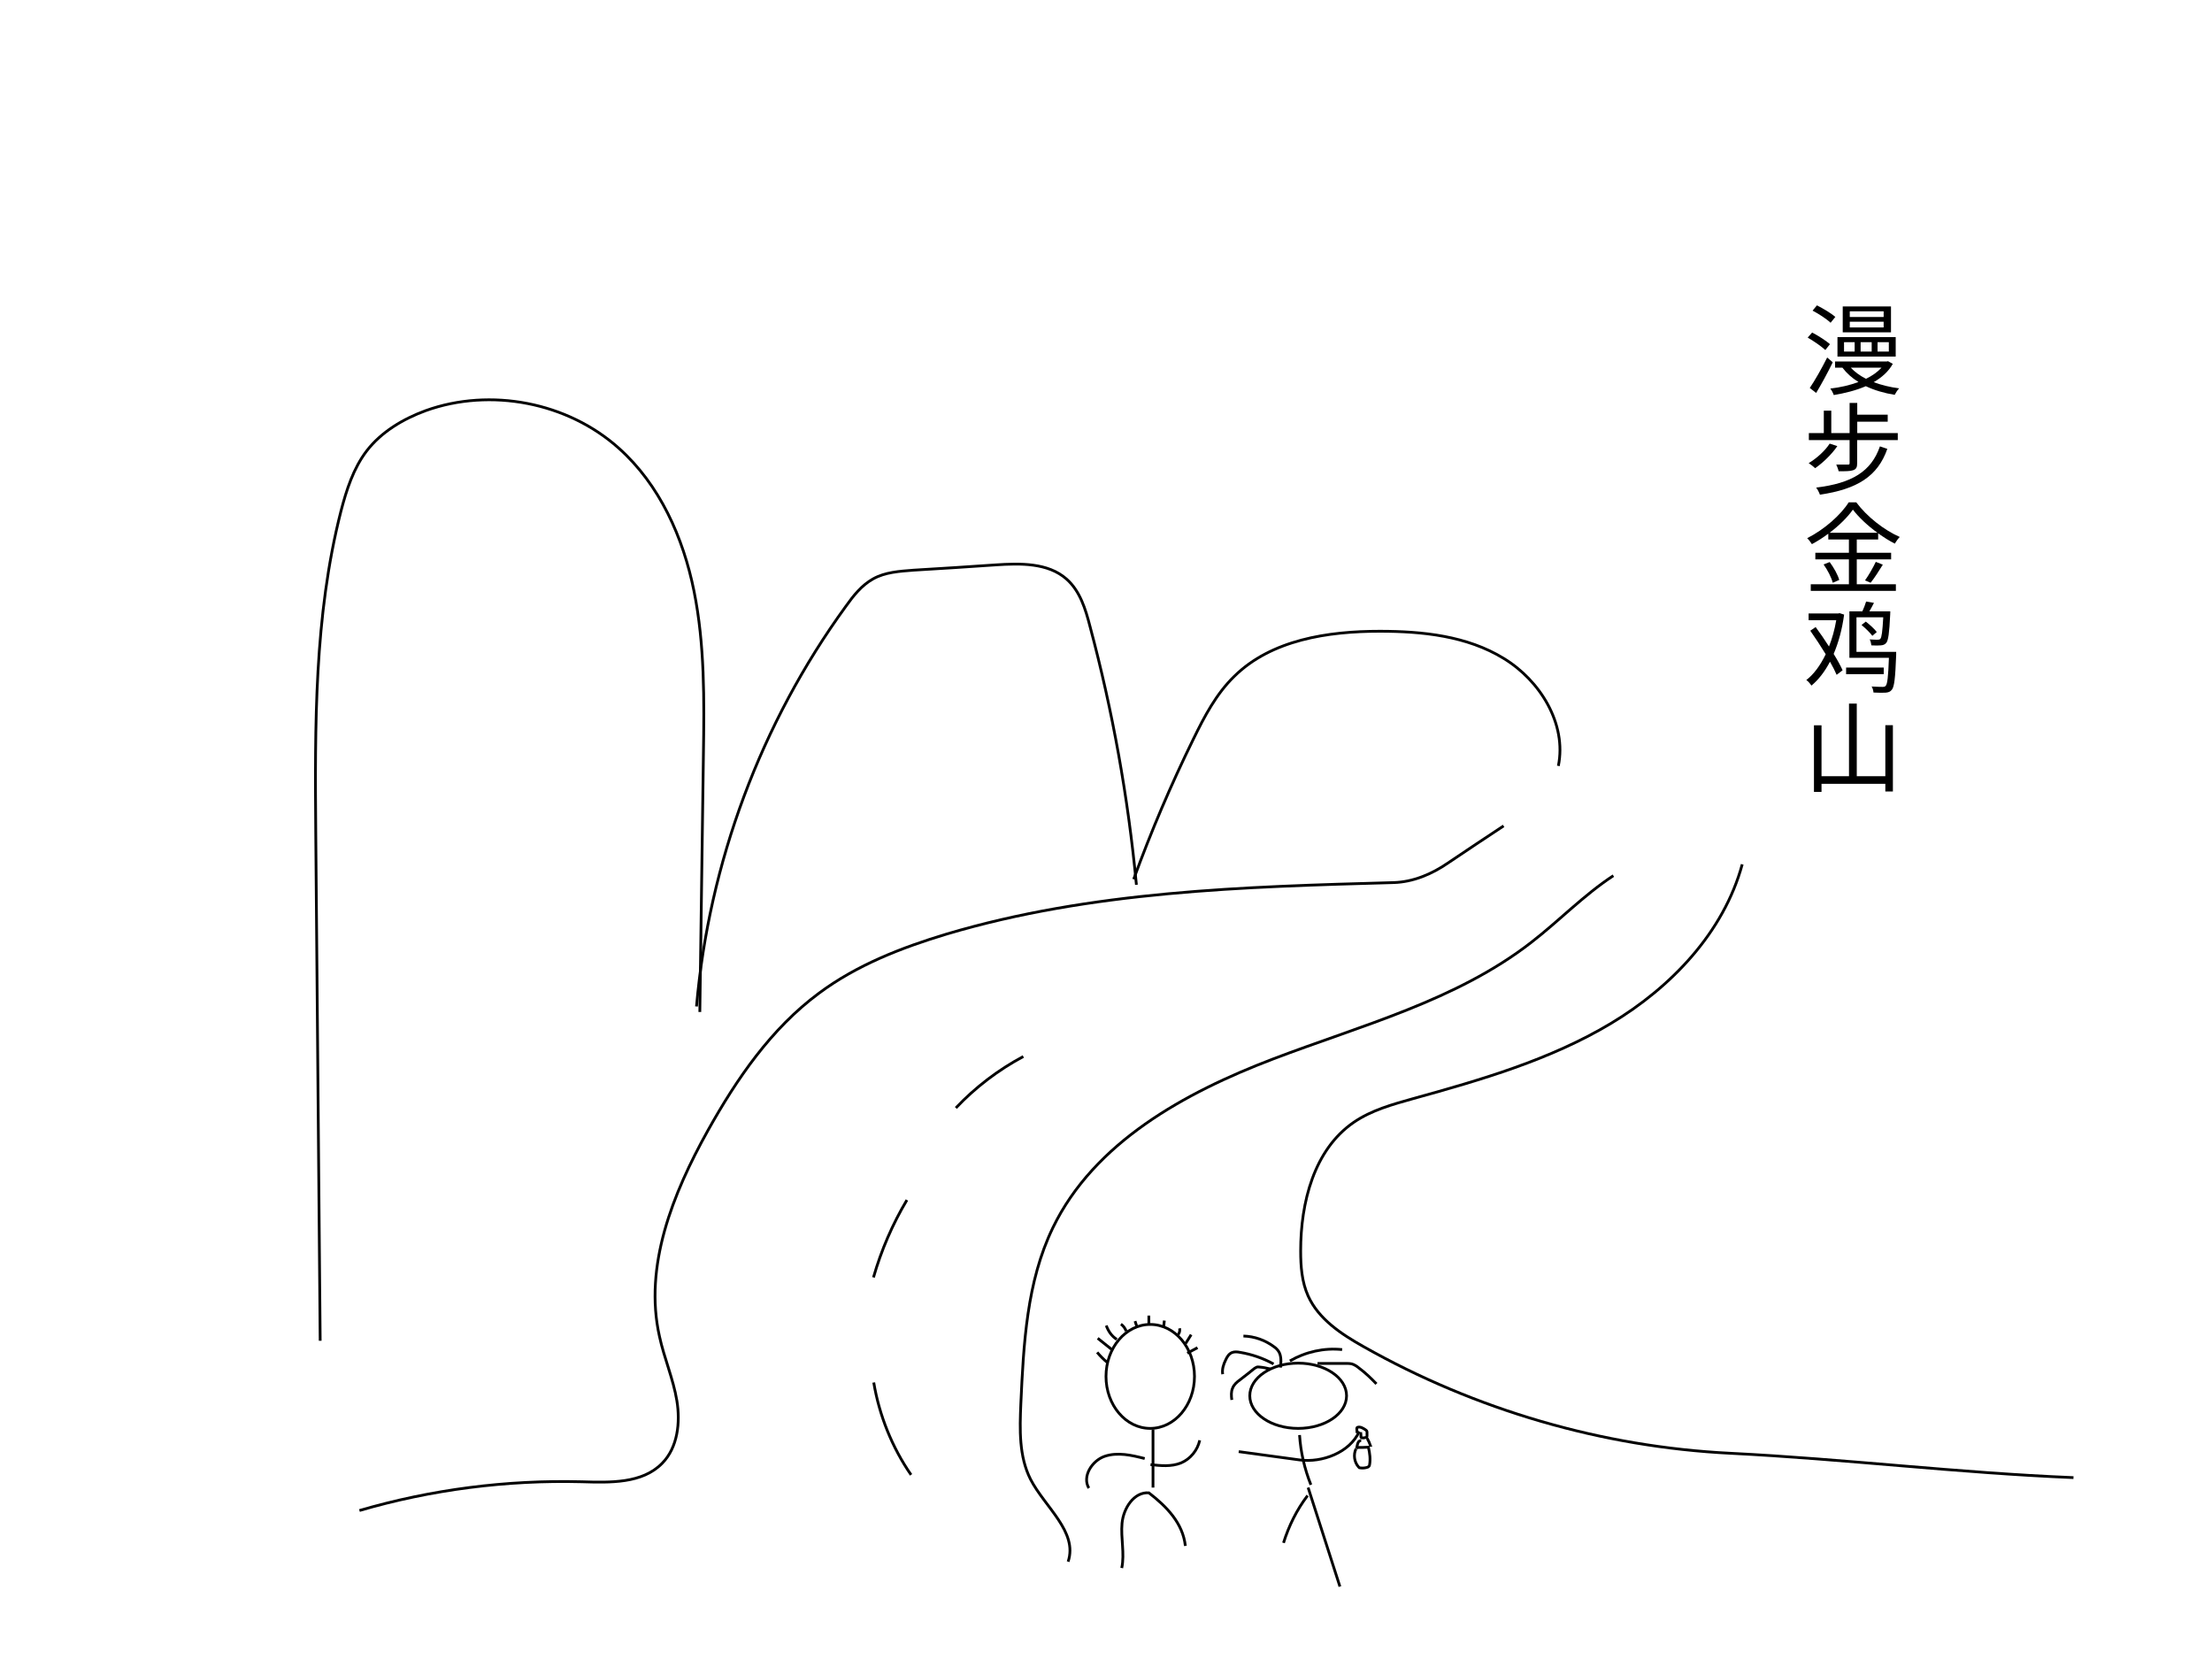
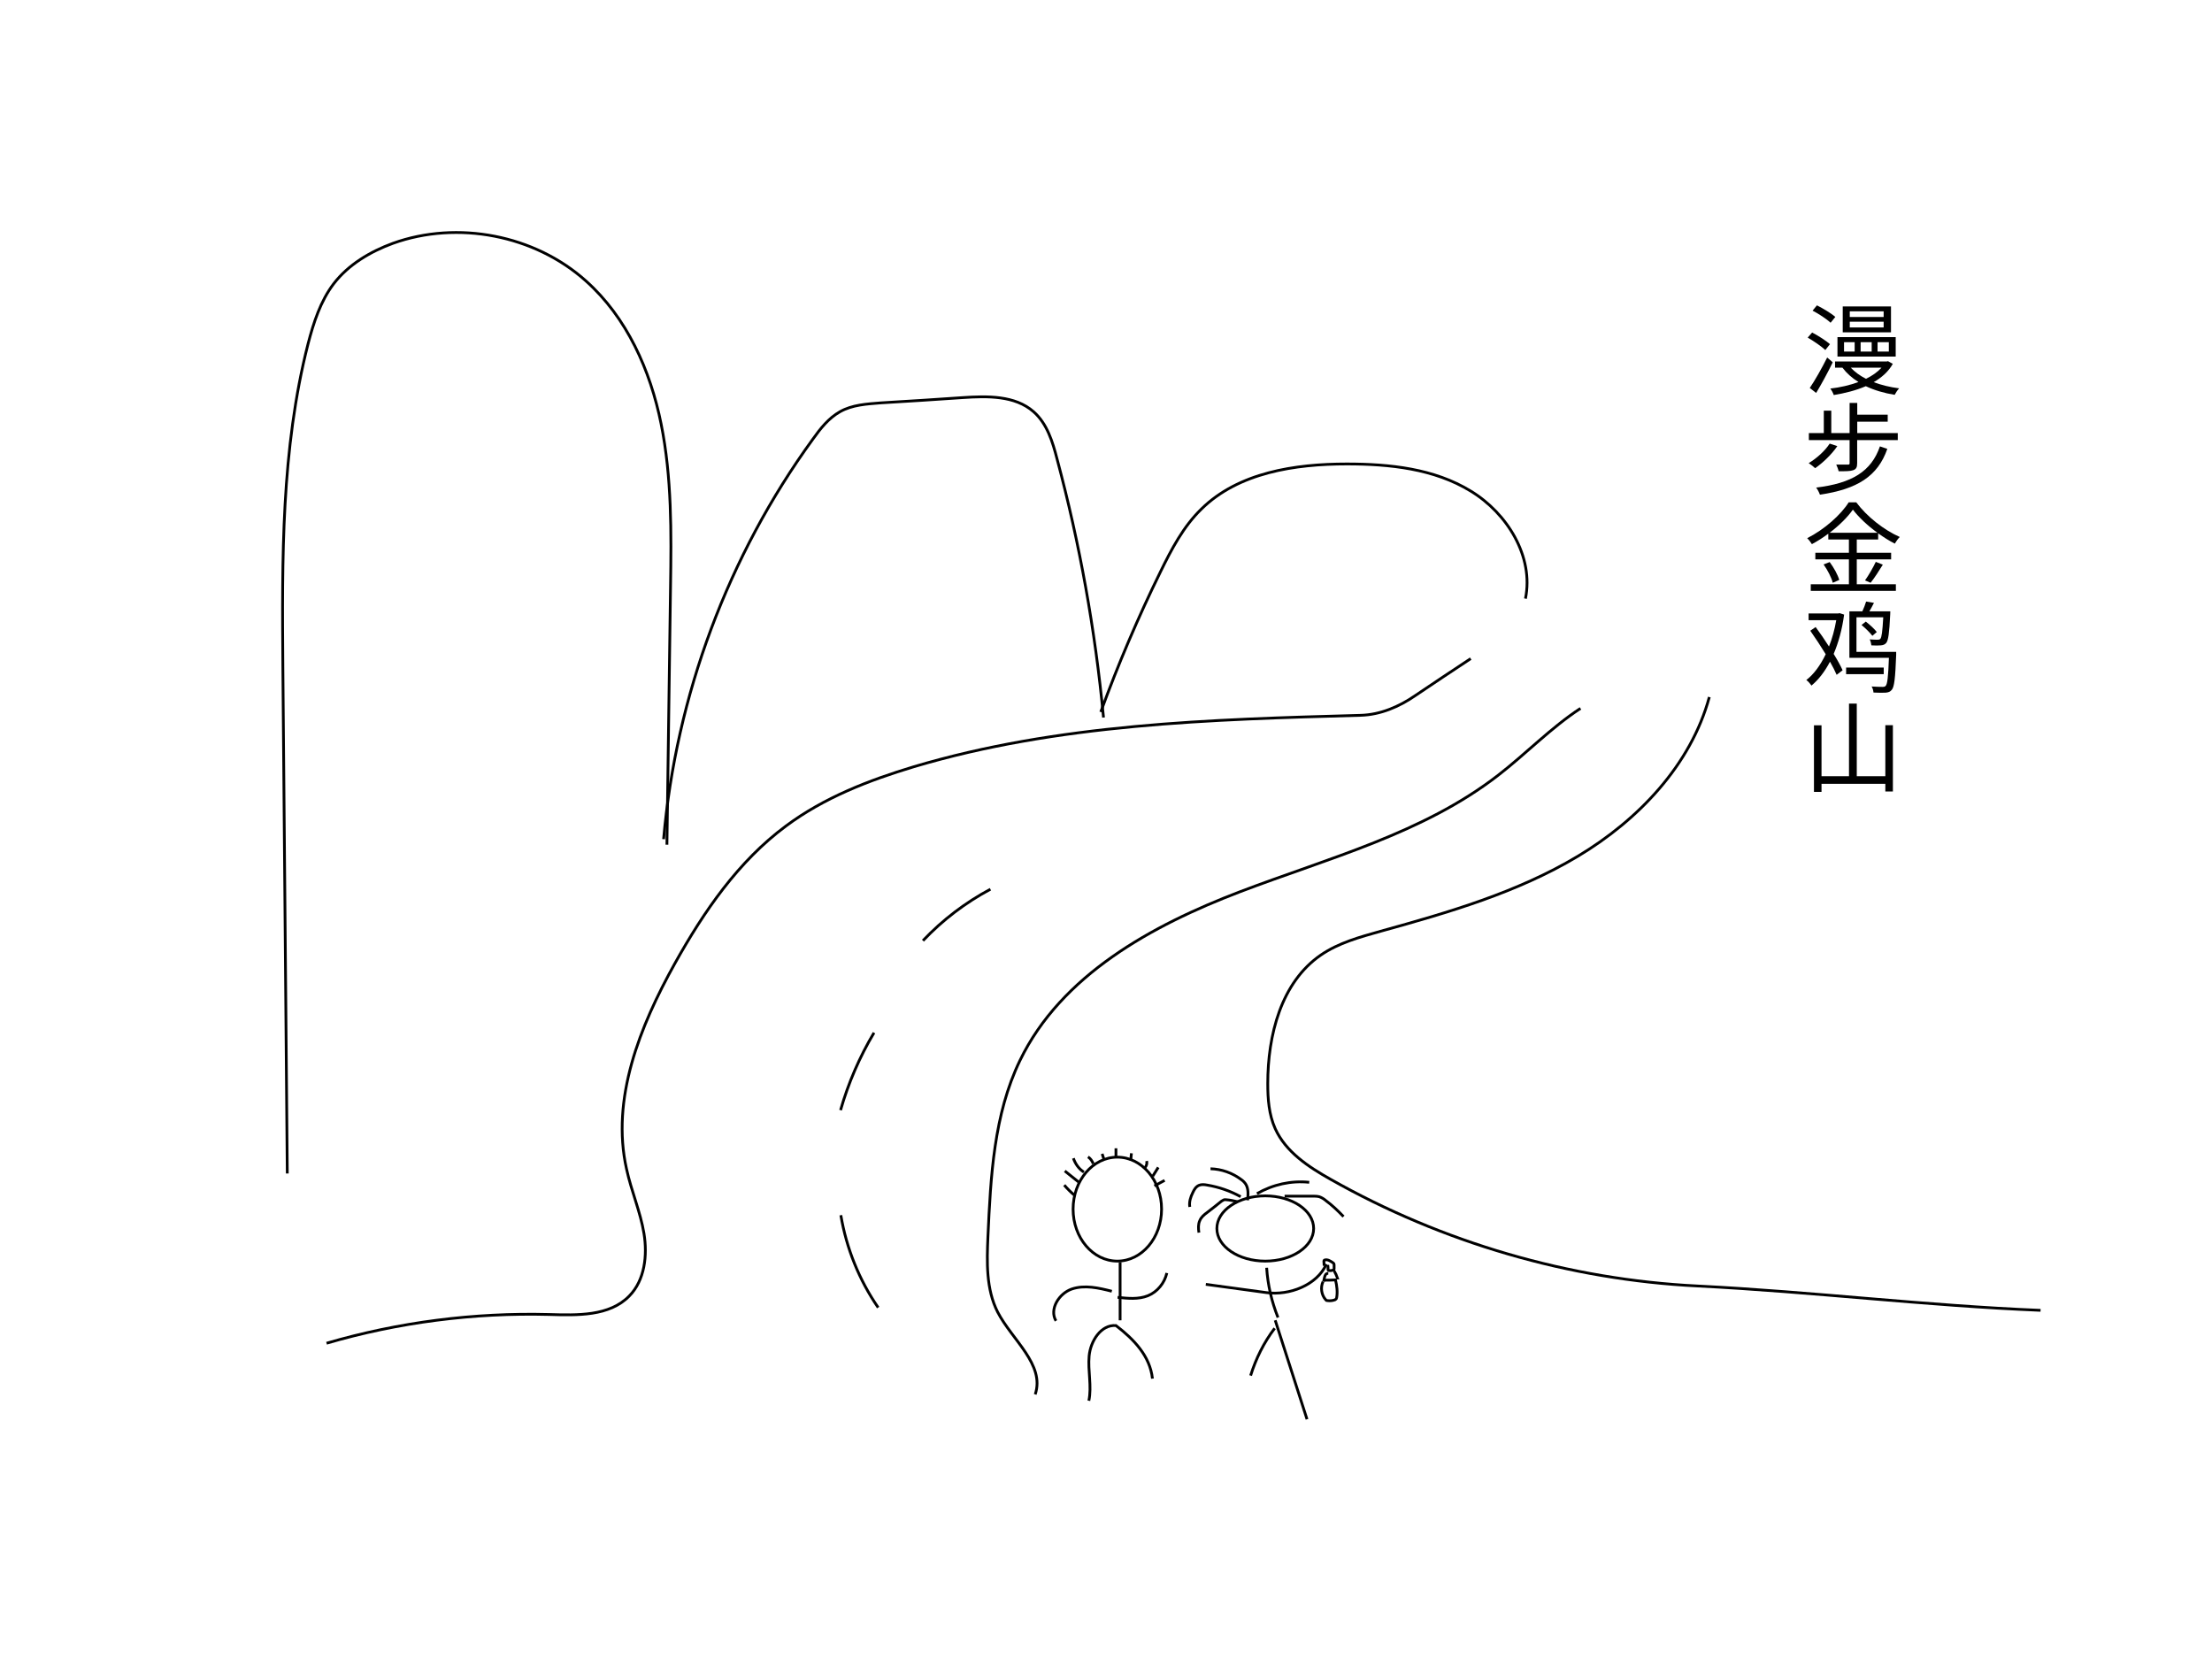
<svg xmlns="http://www.w3.org/2000/svg" version="1.1" id="page6" x="0px" y="0px" viewBox="0 0 800 600" enable-background="new 0 0 800 600" xml:space="preserve">
-   <path fill="none" stroke="#000000" stroke-miterlimit="10" d="M115.8,484.9c-0.5-61-1.1-122.1-1.6-183.1  c-0.3-39.2-0.6-78.9,9.1-116.9c2-7.7,4.5-15.5,9.3-21.8c5.3-6.9,13.2-11.6,21.4-14.6c23.4-8.4,51.3-3,69.8,13.6  c14.8,13.2,23.3,32.3,27.2,51.7c3.9,19.4,3.7,39.4,3.4,59.2c-0.4,31-0.9,62-1.3,93" />
-   <path fill="none" stroke="#000000" stroke-miterlimit="10" d="M251.9,364c4.5-51.9,23.3-102.5,54-144.7c2.7-3.8,5.7-7.6,9.8-9.9  c4.4-2.5,9.7-2.8,14.8-3.2c9.9-0.6,19.7-1.2,29.6-1.9c8.9-0.6,18.9-0.8,25.6,5.1c4.9,4.3,6.9,10.9,8.5,17.1  c8.2,30.6,13.8,61.9,16.8,93.5" />
-   <path fill="none" stroke="#000000" stroke-miterlimit="10" d="M630.1,312.6c-6.7,24.6-25.7,44.5-47.6,57.6s-46.7,20.3-71.3,27.1  c-7.5,2.1-15.2,4.2-21.6,8.6c-14.4,9.9-19.2,29-19.2,46.5c0,5.5,0.4,11.2,2.7,16.3c3.8,8.4,12,13.8,20,18.3  c40.5,22.9,86.3,36.3,132.8,38.6c41.7,2.1,82.3,7.1,124,8.8" />
-   <path fill="none" stroke="#000000" stroke-miterlimit="10" d="M130,546.3c26-7.6,53.3-11.1,80.4-10.4c10.3,0.3,21.9,0.7,29.1-6.7  c5.6-5.7,6.6-14.7,5.3-22.6c-1.3-7.9-4.6-15.4-6.3-23.3c-5.7-25.4,4.8-51.6,17.5-74.4c10.5-18.8,22.9-36.9,40.2-49.7  c13.7-10.2,29.9-16.5,46.2-21.4c52.1-15.5,107.2-17.1,161.6-18.6c7.1-0.2,13.9-3.1,19.7-7.1c6.7-4.5,13.4-9,20.1-13.4" />
-   <path fill="none" stroke="#000000" stroke-miterlimit="10" d="M410,318c6.3-17.3,13.5-34.2,21.6-50.7c4-8.2,8.3-16.4,14.8-22.7  c13.4-13.2,33.8-16.3,52.6-16.3c15.5,0,31.6,1.7,44.8,9.8c13.2,8,22.9,23.7,19.8,38.9" />
-   <path fill="none" stroke="#000000" stroke-miterlimit="10" d="M370.1,382.1c-9,4.8-17.3,11.1-24.4,18.6" />
-   <path fill="none" stroke="#000000" stroke-miterlimit="10" d="M328,434c-5.2,8.7-9.3,18.2-12.1,28" />
-   <path fill="none" stroke="#000000" stroke-miterlimit="10" d="M316,500c2,11.9,6.6,23.4,13.5,33.4" />
-   <path fill="none" stroke="#000000" stroke-miterlimit="10" d="M583.5,316.7c-10.7,7-19.7,16.4-29.8,24.2  c-27.1,21-61.3,29.9-93.3,42.1s-64.7,30.2-79.6,61c-9.5,19.6-10.6,42-11.6,63.7c-0.4,9.3-0.7,19,3.5,27.3  c5.2,10.1,17.2,19,13.6,29.8" />
-   <ellipse fill="none" stroke="#000000" stroke-miterlimit="10" cx="416" cy="497.8" rx="16" ry="18.8" />
-   <ellipse fill="none" stroke="#000000" stroke-miterlimit="10" cx="469.5" cy="504.8" rx="17.5" ry="11.8" />
-   <path fill="none" stroke="#000000" stroke-miterlimit="10" d="M417,517c0,7,0,14,0,21" />
-   <path fill="none" stroke="#000000" stroke-miterlimit="10" d="M414,527.5c-4.7-1.2-9.8-2.4-14.5-0.8c-4.6,1.6-8.2,7.3-5.7,11.5" />
-   <path fill="none" stroke="#000000" stroke-miterlimit="10" d="M416.1,529.7c3.7,0.4,7.5,0.8,11-0.6c3.4-1.4,6-4.6,6.8-8.2" />
-   <path fill="none" stroke="#000000" stroke-miterlimit="10" d="M405.7,567.1c1.1-5.3-0.4-10.8,0.1-16.2s4.3-11.4,9.7-11  c6.5,5,12.3,11,13.2,19.2" />
-   <path fill="none" stroke="#000000" stroke-miterlimit="10" d="M470,519c0.4,6.2,1.8,12.2,4.1,18" />
-   <path fill="none" stroke="#000000" stroke-miterlimit="10" d="M448,525c7.3,1,14.7,2,22,3c8.2,1.1,18.2-2.7,21.6-10.3" />
-   <path fill="none" stroke="#000000" stroke-miterlimit="10" d="M472.9,540.9c-3.9,5.1-6.8,11-8.7,17.1" />
-   <path fill="none" stroke="#000000" stroke-miterlimit="10" d="M473.1,538c3.8,11.9,7.7,23.9,11.5,35.8" />
-   <path fill="none" stroke="#000000" stroke-miterlimit="10" d="M397,484c1.7,1.3,3.3,2.7,5,4" />
-   <path fill="none" stroke="#000000" stroke-miterlimit="10" d="M400.1,479.4c0.7,2,2,3.9,3.8,5" />
-   <path fill="none" stroke="#000000" stroke-miterlimit="10" d="M405.4,478.9c0.9,0.6,1.5,1.5,1.9,2.5" />
-   <path fill="none" stroke="#000000" stroke-miterlimit="10" d="M410.5,477.8c0.2,0.6,0.4,1.2,0.6,1.8" />
-   <path fill="none" stroke="#000000" stroke-miterlimit="10" d="M415.5,475.8c0,1.1,0,2.3,0,3.4" />
-   <path fill="none" stroke="#000000" stroke-miterlimit="10" d="M421.1,477.6c-0.1,0.9-0.2,1.7-0.2,2.6" />
-   <path fill="none" stroke="#000000" stroke-miterlimit="10" d="M426.6,480.4c0.2,0.8,0,1.7-0.6,2.4" />
-   <path fill="none" stroke="#000000" stroke-miterlimit="10" d="M430.8,482.7c-0.7,1.1-1.3,2.1-2,3.2" />
-   <path fill="none" stroke="#000000" stroke-miterlimit="10" d="M433.1,487.4c-1.2,0.7-2.5,1.3-3.7,2" />
-   <path fill="none" stroke="#000000" stroke-miterlimit="10" d="M396.8,489.1c1.1,1.3,2.3,2.5,3.6,3.6" />
-   <path fill="none" stroke="#000000" stroke-miterlimit="10" d="M459.4,495.1c-1.3-0.3-2.6-0.6-4-0.7c-0.3,0-0.7-0.1-1,0.1  c-0.2,0.1-0.5,0.3-0.7,0.4c-1.7,1.4-3.4,2.7-5.2,4.1c-1.1,0.8-2.2,1.7-2.7,3c-0.6,1.3-0.5,2.8-0.3,4.3" />
-   <path fill="none" stroke="#000000" stroke-miterlimit="10" d="M460.6,493.3c-3.8-2.1-7.9-3.5-12.1-4.2c-1-0.2-2.1-0.3-3,0.1  c-1.1,0.5-1.7,1.5-2.2,2.6c-0.8,1.6-1.4,3.4-1.1,5.2" />
-   <path fill="none" stroke="#000000" stroke-miterlimit="10" d="M463.1,494.6c0.2-2,0.4-4.2-0.7-5.9c-0.4-0.6-1-1.2-1.6-1.6  c-3.2-2.4-7.1-3.8-11.1-3.9" />
-   <path fill="none" stroke="#000000" stroke-miterlimit="10" d="M466.5,492.2c5.7-3.3,12.4-4.8,18.9-4.1" />
-   <path fill="none" stroke="#000000" stroke-miterlimit="10" d="M476.5,493.1c3.3,0,6.7,0,10,0c0.8,0,1.7,0,2.5,0.2  c0.9,0.3,1.7,0.8,2.4,1.4c2.3,1.7,4.4,3.7,6.4,5.8" />
-   <path fill="none" stroke="#000000" stroke-miterlimit="10" d="M490.8,518.3c0-0.5-0.1-1.1-0.1-1.6c0-0.1,0-0.3,0.1-0.4  c0.1-0.1,0.2-0.1,0.2-0.1c1-0.3,1.9,0.3,2.7,0.8c0.2,0.1,0.4,0.3,0.6,0.5c0.1,0.2,0.1,0.4,0.1,0.6c0,0.4,0,0.8,0,1.2  c0,0.1,0,0.3-0.1,0.4c-0.1,0.1-0.3,0.2-0.4,0.2c-0.4,0.1-0.9,0.2-1.3,0.1c-0.1,0-0.2,0-0.3-0.1c-0.1-0.1-0.1-0.2-0.1-0.3  c0-0.5,0-1.1-0.1-1.6" />
-   <path fill="none" stroke="#000000" stroke-miterlimit="10" d="M492.3,521c-0.4,0-0.8,0.2-1,0.5c-0.2,0.3-0.3,0.7-0.4,1.1  c-0.1,0.5-0.2,0.9-0.3,1.4" />
-   <path fill="none" stroke="#000000" stroke-miterlimit="10" d="M494,520c0.2-0.1,0.4,0.1,0.5,0.3c0.4,0.7,0.8,1.5,1.1,2.4  c-0.1,0-0.2,0.1-0.4,0.1" />
-   <path fill="none" stroke="#000000" stroke-miterlimit="10" d="M490.7,523.5c1.4,0,2.8,0,4.2-0.1c0.5,2.1,0.8,4.4,0.4,6.5  c0,0.1-0.1,0.3-0.2,0.4c-0.1,0.1-0.3,0.2-0.4,0.3c-0.8,0.3-1.7,0.4-2.6,0.3c-0.2,0-0.4-0.1-0.5-0.1c-0.1-0.1-0.2-0.2-0.3-0.3  c-1.5-1.7-1.9-4.4-0.9-6.5" />
+   <path fill="none" stroke="#000000" stroke-miterlimit="10" d="M103.9,424.4c-0.5-61-1.1-122.1-1.6-183.1  c-0.3-39.2-0.6-78.9,9.1-116.9c2-7.7,4.5-15.5,9.3-21.8C126,95.7,133.9,91,142.1,88c23.4-8.4,51.3-3,69.8,13.6  c14.8,13.2,23.3,32.3,27.2,51.7s3.7,39.4,3.4,59.2c-0.4,31-0.9,62-1.3,93" />
+   <path fill="none" stroke="#000000" stroke-miterlimit="10" d="M240,303.5c4.5-51.9,23.3-102.5,54-144.7c2.7-3.8,5.7-7.6,9.8-9.9  c4.4-2.5,9.7-2.8,14.8-3.2c9.9-0.6,19.7-1.2,29.6-1.9c8.9-0.6,18.9-0.8,25.6,5.1c4.9,4.3,6.9,10.9,8.5,17.1  c8.2,30.6,13.8,61.9,16.8,93.5" />
+   <path fill="none" stroke="#000000" stroke-miterlimit="10" d="M618.2,252.1c-6.7,24.6-25.7,44.5-47.6,57.6s-46.7,20.3-71.3,27.1  c-7.5,2.1-15.2,4.2-21.6,8.6c-14.4,9.9-19.2,29-19.2,46.5c0,5.5,0.4,11.2,2.7,16.3c3.8,8.4,12,13.8,20,18.3  c40.5,22.9,86.3,36.3,132.8,38.6c41.7,2.1,82.3,7.1,124,8.8" />
+   <path fill="none" stroke="#000000" stroke-miterlimit="10" d="M118.1,485.8c26-7.6,53.3-11.1,80.4-10.4c10.3,0.3,21.9,0.7,29.1-6.7  c5.6-5.7,6.6-14.7,5.3-22.6s-4.6-15.4-6.3-23.3c-5.7-25.4,4.8-51.6,17.5-74.4c10.5-18.8,22.9-36.9,40.2-49.7  c13.7-10.2,29.9-16.5,46.2-21.4c52.1-15.5,107.2-17.1,161.6-18.6c7.1-0.2,13.9-3.1,19.7-7.1c6.7-4.5,13.4-9,20.1-13.4" />
+   <path fill="none" stroke="#000000" stroke-miterlimit="10" d="M398.1,257.5c6.3-17.3,13.5-34.2,21.6-50.7c4-8.2,8.3-16.4,14.8-22.7  c13.4-13.2,33.8-16.3,52.6-16.3c15.5,0,31.6,1.7,44.8,9.8c13.2,8,22.9,23.7,19.8,38.9" />
+   <path fill="none" stroke="#000000" stroke-miterlimit="10" d="M358.2,321.6c-9,4.8-17.3,11.1-24.4,18.6" />
+   <path fill="none" stroke="#000000" stroke-miterlimit="10" d="M316.1,373.5c-5.2,8.7-9.3,18.2-12.1,28" />
+   <path fill="none" stroke="#000000" stroke-miterlimit="10" d="M304.1,439.5c2,11.9,6.6,23.4,13.5,33.4" />
+   <path fill="none" stroke="#000000" stroke-miterlimit="10" d="M571.6,256.2c-10.7,7-19.7,16.4-29.8,24.2  c-27.1,21-61.3,29.9-93.3,42.1s-64.7,30.2-79.6,61c-9.5,19.6-10.6,42-11.6,63.7c-0.4,9.3-0.7,19,3.5,27.3  c5.2,10.1,17.2,19,13.6,29.8" />
+   <ellipse fill="none" stroke="#000000" stroke-miterlimit="10" cx="404.1" cy="437.3" rx="16" ry="18.8" />
+   <ellipse fill="none" stroke="#000000" stroke-miterlimit="10" cx="457.6" cy="444.3" rx="17.5" ry="11.8" />
+   <path fill="none" stroke="#000000" stroke-miterlimit="10" d="M405.1,456.5c0,7,0,14,0,21" />
+   <path fill="none" stroke="#000000" stroke-miterlimit="10" d="M402.1,467c-4.7-1.2-9.8-2.4-14.5-0.8c-4.6,1.6-8.2,7.3-5.7,11.5" />
+   <path fill="none" stroke="#000000" stroke-miterlimit="10" d="M404.2,469.2c3.7,0.4,7.5,0.8,11-0.6c3.4-1.4,6-4.6,6.8-8.2" />
+   <path fill="none" stroke="#000000" stroke-miterlimit="10" d="M393.8,506.6c1.1-5.3-0.4-10.8,0.1-16.2s4.3-11.4,9.7-11  c6.5,5,12.3,11,13.2,19.2" />
+   <path fill="none" stroke="#000000" stroke-miterlimit="10" d="M458.1,458.5c0.4,6.2,1.8,12.2,4.1,18" />
+   <path fill="none" stroke="#000000" stroke-miterlimit="10" d="M436.1,464.5c7.3,1,14.7,2,22,3c8.2,1.1,18.2-2.7,21.6-10.3" />
+   <path fill="none" stroke="#000000" stroke-miterlimit="10" d="M461,480.4c-3.9,5.1-6.8,11-8.7,17.1" />
+   <path fill="none" stroke="#000000" stroke-miterlimit="10" d="M461.2,477.5c3.8,11.9,7.7,23.9,11.5,35.8" />
+   <path fill="none" stroke="#000000" stroke-miterlimit="10" d="M385.1,423.5c1.7,1.3,3.3,2.7,5,4" />
+   <path fill="none" stroke="#000000" stroke-miterlimit="10" d="M388.2,418.9c0.7,2,2,3.9,3.8,5" />
+   <path fill="none" stroke="#000000" stroke-miterlimit="10" d="M393.5,418.4c0.9,0.6,1.5,1.5,1.9,2.5" />
+   <path fill="none" stroke="#000000" stroke-miterlimit="10" d="M398.6,417.3c0.2,0.6,0.4,1.2,0.6,1.8" />
+   <path fill="none" stroke="#000000" stroke-miterlimit="10" d="M403.6,415.3c0,1.1,0,2.3,0,3.4" />
+   <path fill="none" stroke="#000000" stroke-miterlimit="10" d="M409.2,417.1c-0.1,0.9-0.2,1.7-0.2,2.6" />
+   <path fill="none" stroke="#000000" stroke-miterlimit="10" d="M414.7,419.9c0.2,0.8,0,1.7-0.6,2.4" />
+   <path fill="none" stroke="#000000" stroke-miterlimit="10" d="M418.9,422.2c-0.7,1.1-1.3,2.1-2,3.2" />
+   <path fill="none" stroke="#000000" stroke-miterlimit="10" d="M421.2,426.9c-1.2,0.7-2.5,1.3-3.7,2" />
+   <path fill="none" stroke="#000000" stroke-miterlimit="10" d="M384.9,428.6c1.1,1.3,2.3,2.5,3.6,3.6" />
+   <path fill="none" stroke="#000000" stroke-miterlimit="10" d="M447.5,434.6c-1.3-0.3-2.6-0.6-4-0.7c-0.3,0-0.7-0.1-1,0.1  c-0.2,0.1-0.5,0.3-0.7,0.4c-1.7,1.4-3.4,2.7-5.2,4.1c-1.1,0.8-2.2,1.7-2.7,3c-0.6,1.3-0.5,2.8-0.3,4.3" />
+   <path fill="none" stroke="#000000" stroke-miterlimit="10" d="M448.7,432.8c-3.8-2.1-7.9-3.5-12.1-4.2c-1-0.2-2.1-0.3-3,0.1  c-1.1,0.5-1.7,1.5-2.2,2.6c-0.8,1.6-1.4,3.4-1.1,5.2" />
+   <path fill="none" stroke="#000000" stroke-miterlimit="10" d="M451.2,434.1c0.2-2,0.4-4.2-0.7-5.9c-0.4-0.6-1-1.2-1.6-1.6  c-3.2-2.4-7.1-3.8-11.1-3.9" />
+   <path fill="none" stroke="#000000" stroke-miterlimit="10" d="M454.6,431.7c5.7-3.3,12.4-4.8,18.9-4.1" />
+   <path fill="none" stroke="#000000" stroke-miterlimit="10" d="M464.6,432.6c3.3,0,6.7,0,10,0c0.8,0,1.7,0,2.5,0.2  c0.9,0.3,1.7,0.8,2.4,1.4c2.3,1.7,4.4,3.7,6.4,5.8" />
+   <path fill="none" stroke="#000000" stroke-miterlimit="10" d="M478.9,457.8c0-0.5-0.1-1.1-0.1-1.6c0-0.1,0-0.3,0.1-0.4  c0.1-0.1,0.2-0.1,0.2-0.1c1-0.3,1.9,0.3,2.7,0.8c0.2,0.1,0.4,0.3,0.6,0.5c0.1,0.2,0.1,0.4,0.1,0.6c0,0.4,0,0.8,0,1.2  c0,0.1,0,0.3-0.1,0.4c-0.1,0.1-0.3,0.2-0.4,0.2c-0.4,0.1-0.9,0.2-1.3,0.1c-0.1,0-0.2,0-0.3-0.1c-0.1-0.1-0.1-0.2-0.1-0.3  c0-0.5,0-1.1-0.1-1.6" />
+   <path fill="none" stroke="#000000" stroke-miterlimit="10" d="M480.4,460.5c-0.4,0-0.8,0.2-1,0.5s-0.3,0.7-0.4,1.1  c-0.1,0.5-0.2,0.9-0.3,1.4" />
+   <path fill="none" stroke="#000000" stroke-miterlimit="10" d="M482.1,459.5c0.2-0.1,0.4,0.1,0.5,0.3c0.4,0.7,0.8,1.5,1.1,2.4  c-0.1,0-0.2,0.1-0.4,0.1" />
+   <path fill="none" stroke="#000000" stroke-miterlimit="10" d="M478.8,463c1.4,0,2.8,0,4.2-0.1c0.5,2.1,0.8,4.4,0.4,6.5  c0,0.1-0.1,0.3-0.2,0.4c-0.1,0.1-0.3,0.2-0.4,0.3c-0.8,0.3-1.7,0.4-2.6,0.3c-0.2,0-0.4-0.1-0.5-0.1c-0.1-0.1-0.2-0.2-0.3-0.3  c-1.5-1.7-1.9-4.4-0.9-6.5" />
  <text transform="matrix(1 0 0 1 670.2621 108.2722)" font-family="'YouYuan'" font-size="36px" glyph-orientation-vertical="0" writing-mode="tb">漫步金鸡山</text>
</svg>
